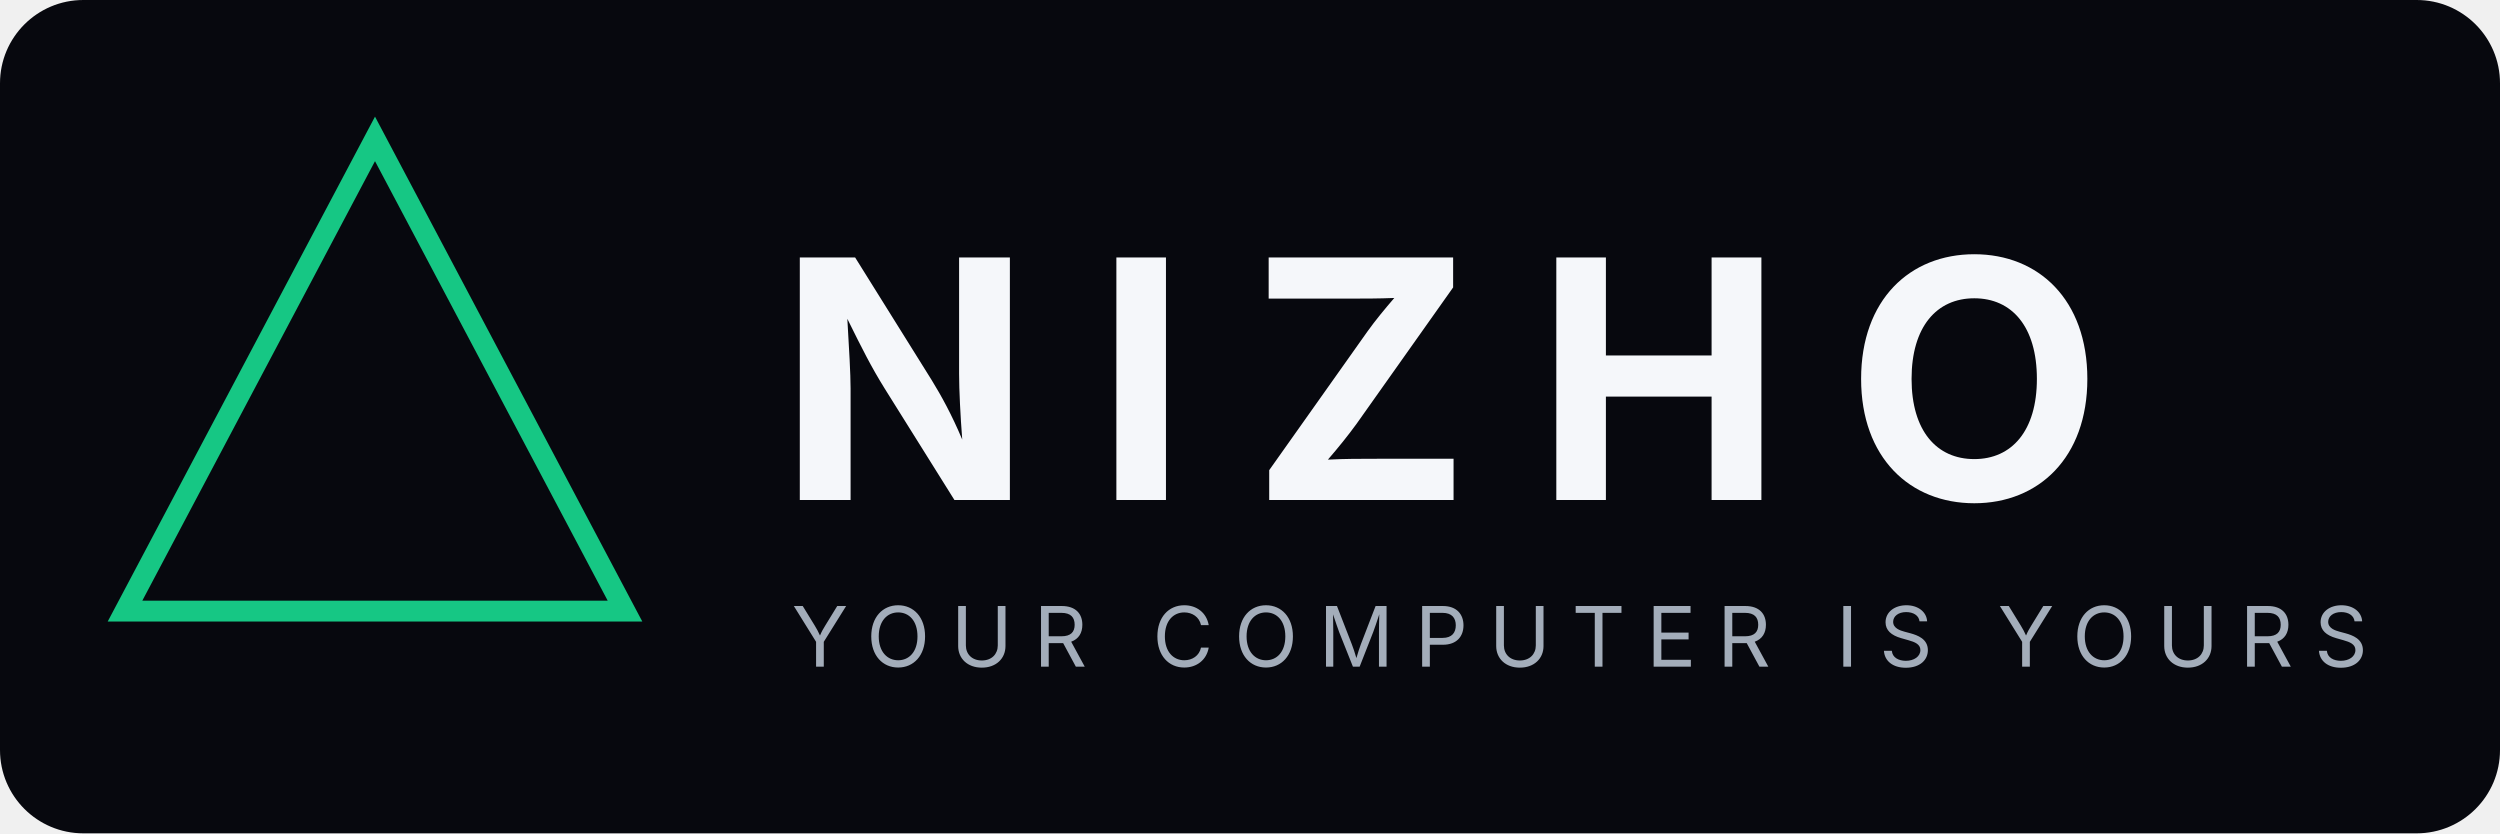
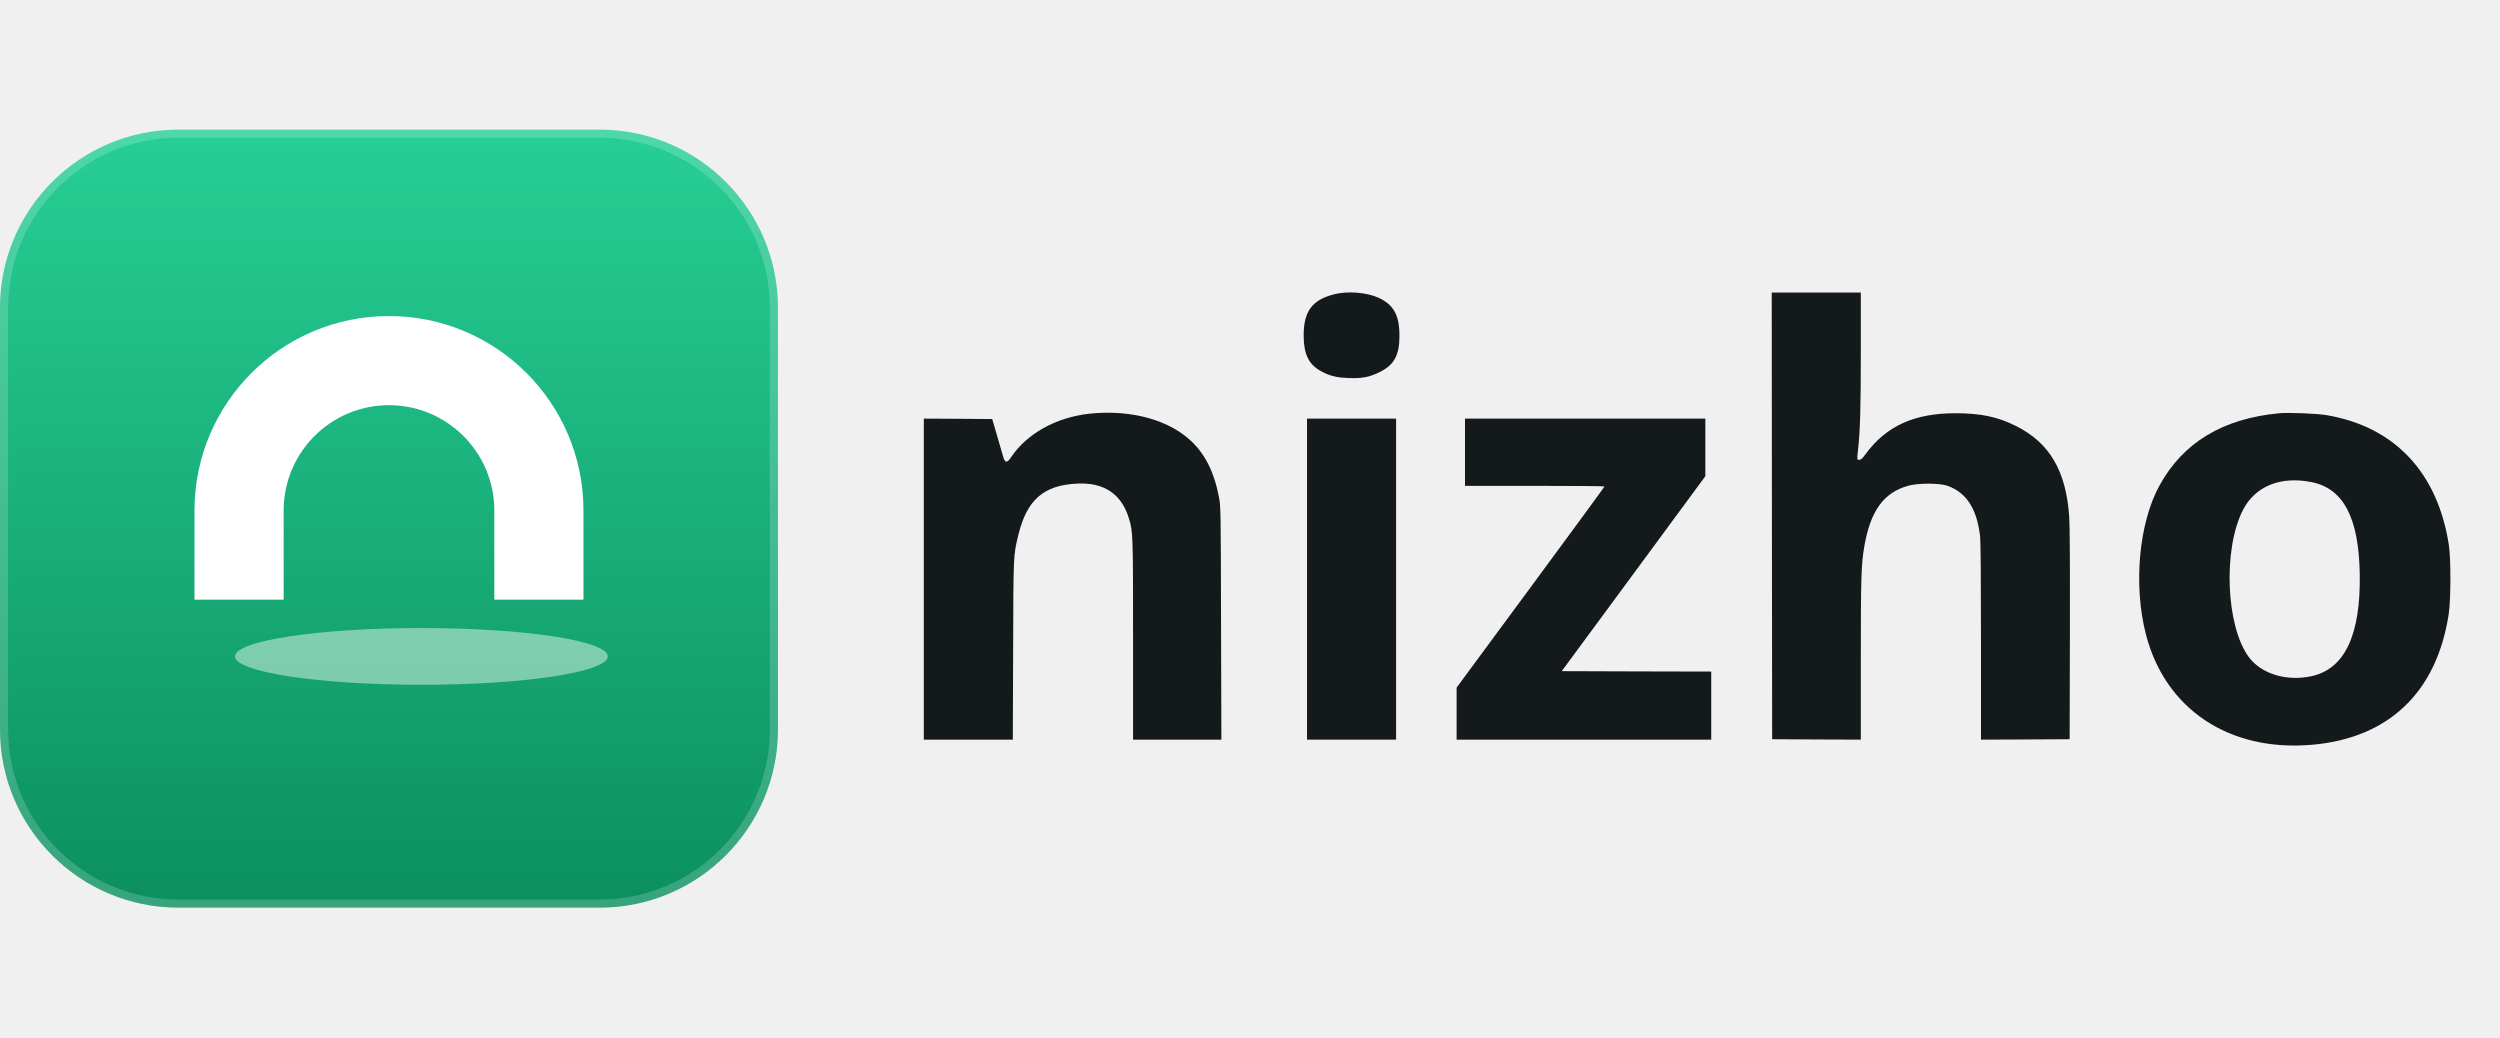
- <svg xmlns="http://www.w3.org/2000/svg" width="360" height="120" viewBox="0 0 360 120">
-   <rect width="360" height="120" rx="12" fill="#07080e" />
-   <path d="M54 20 L90 88 H18 Z" fill="none" stroke="#16c784" stroke-width="3" stroke-linejoin="miter" />
-   <text x="112" y="72" font-family="Inter, 'Noto Sans', 'Segoe UI', sans-serif" font-size="48" font-weight="700" letter-spacing="9" fill="#f5f7fa">NIZHO</text>
-   <text x="114" y="96" font-family="Inter, 'Noto Sans', 'Segoe UI', sans-serif" font-size="12" letter-spacing="3" fill="#a3adba">YOUR COMPUTER IS YOURS</text>
+ <svg xmlns="http://www.w3.org/2000/svg" viewBox="0 0 308.5 128">
+   <defs>
+     <linearGradient id="g1" x1="0" y1="0" x2="0" y2="1">
+       <stop offset="0" stop-color="#27cf95" />
+       <stop offset="1" stop-color="#0c8f5f" />
+     </linearGradient>
+   </defs>
+   <rect x="0" y="16" width="96" height="96" rx="22" fill="url(#g1)" />
+   <rect x=".5" y="16.5" width="95" height="95" rx="21.5" fill="none" stroke="#fff" stroke-opacity=".18" />
+   <g transform="translate(16 28) scale(.5)">
+     <path d="M16 92 V70 A48 48 0 0 1 112 70 V92 H90 V70 A26 26 0 0 0 38 70 V92 Z" fill="#fff" />
+     <ellipse cx="72" cy="106" rx="46" ry="7" fill="#fff" fill-opacity=".45" />
+   </g>
+   <g transform="translate(108.71 13.60) scale(0.1037)">
+     <g transform="translate(0,956) scale(0.1,-0.1)" fill="#14191c">
+       <path d="M5390 7369 c-260 -67 -360 -203 -360 -489 0 -221 59 -344 204 -424 103 -57 185 -78 331 -83 164 -6 246 10 372 72 170 84 233 199 233 431 0 243 -68 368 -246 451 -144 66 -373 84 -534 42z" />
+       <path d="M10602 4733 l3 -2658 528 -3 527 -2 0 947 c0 970 5 1135 40 1343 72 430 231 651 527 732 118 32 371 32 463 -1 227 -80 352 -273 390 -606 6 -56 10 -526 10 -1253 l0 -1162 528 2 527 3 3 1250 c2 804 -1 1303 -8 1399 -38 546 -234 879 -635 1079 -219 109 -413 150 -715 151 -492 1 -827 -151 -1073 -486 -40 -55 -55 -68 -76 -68 -27 0 -27 0 -15 108 26 226 34 510 34 1185 l0 697 -530 0 -530 0 2 -2657z" />
+       <path d="M2486 5949 c-397 -42 -747 -235 -936 -516 -49 -74 -74 -73 -96 5 -9 31 -42 145 -73 252 l-57 195 -407 3 -407 2 0 -1910 0 -1910 529 0 530 0 4 1063 c3 1159 2 1126 63 1377 102 416 301 588 700 607 319 15 525 -123 614 -412 49 -162 50 -177 50 -1447 l0 -1188 525 0 526 0 -4 1388 c-3 1370 -4 1388 -25 1498 -67 346 -197 576 -422 743 -272 203 -685 295 -1114 250z" />
+       <path d="M16640 5954 c-674 -63 -1147 -349 -1428 -864 -243 -446 -310 -1180 -160 -1765 229 -893 993 -1402 1978 -1316 914 80 1484 625 1626 1556 26 172 27 659 1 825 -134 861 -646 1403 -1452 1541 -117 20 -451 33 -565 23z m385 -820 c377 -76 560 -421 572 -1085 14 -733 -178 -1141 -579 -1225 -294 -62 -592 29 -739 226 -274 366 -312 1286 -71 1754 145 282 448 405 817 330z" />
+       <path d="M5070 3980 l0 -1910 530 0 530 0 0 1910 0 1910 -530 0 -530 0 0 -1910z" />
+       <path d="M6950 5490 l0 -400 830 0 c457 0 830 -3 830 -7 0 -5 -396 -545 -880 -1201 l-880 -1193 0 -310 0 -309 1515 0 1515 0 0 405 0 405 -889 2 -890 3 855 1160 854 1160 0 343 0 342 -1430 0 -1430 0 0 -400z" />
+     </g>
+   </g>
</svg>
